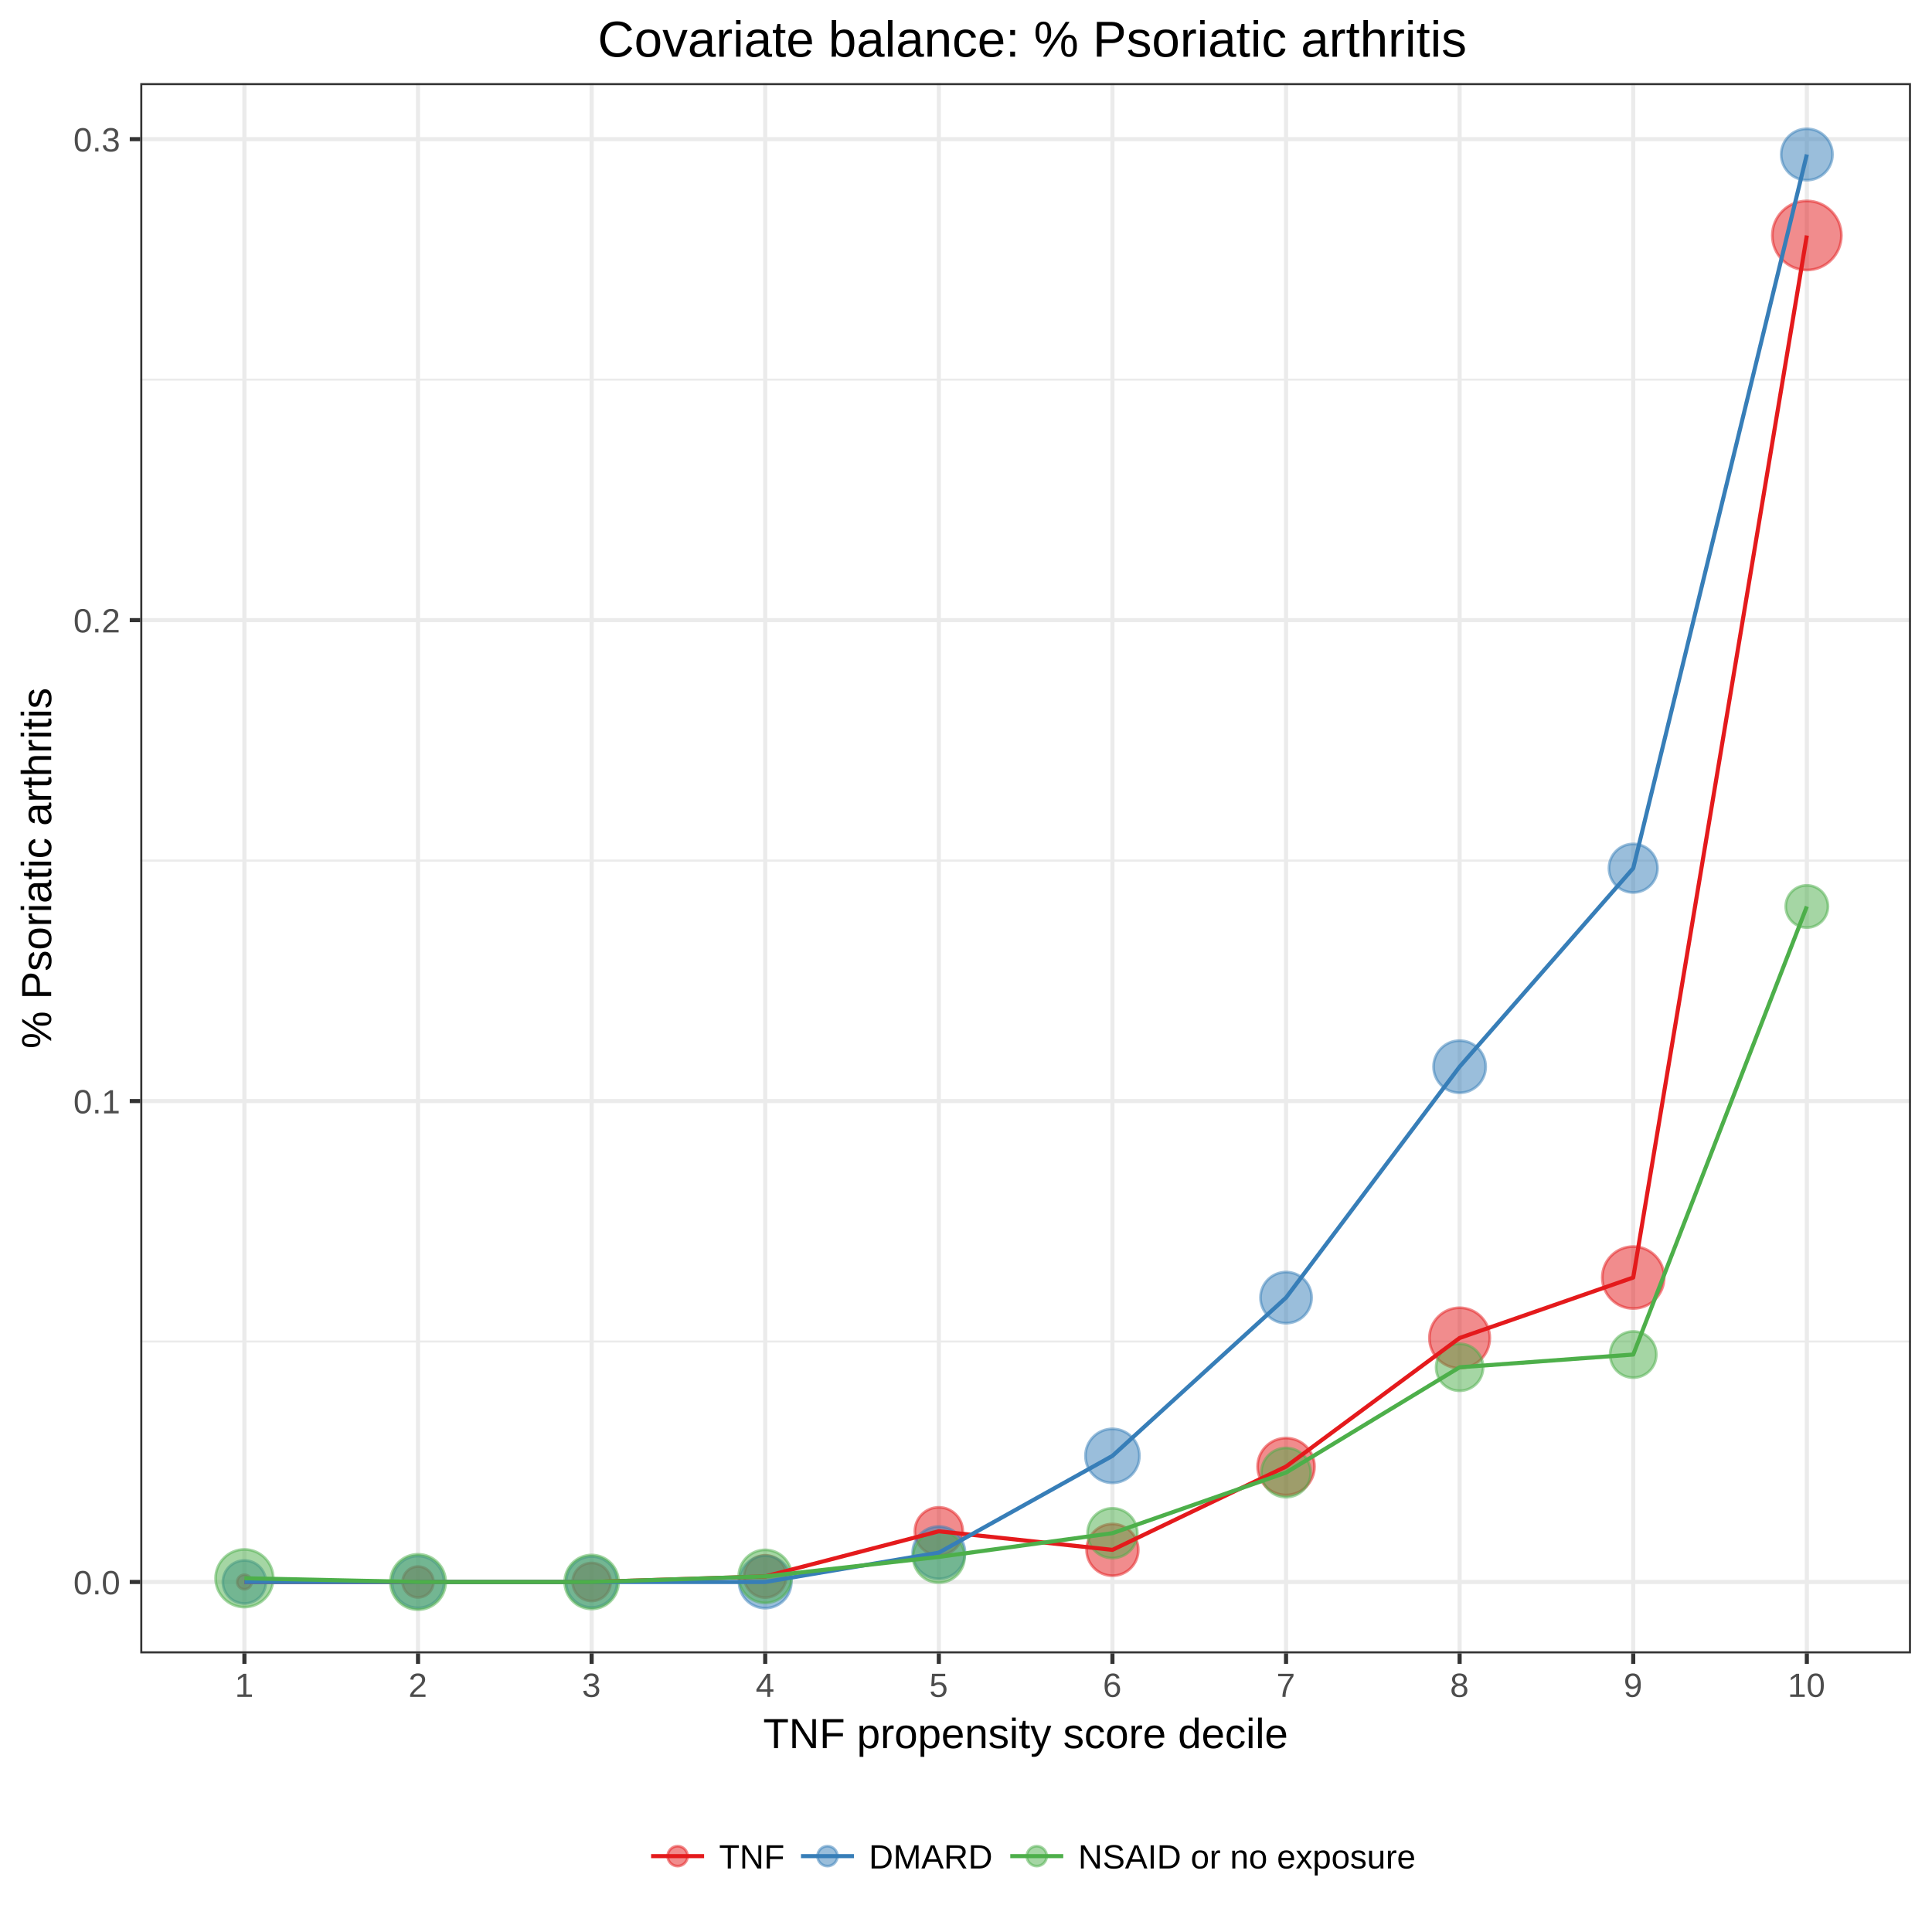
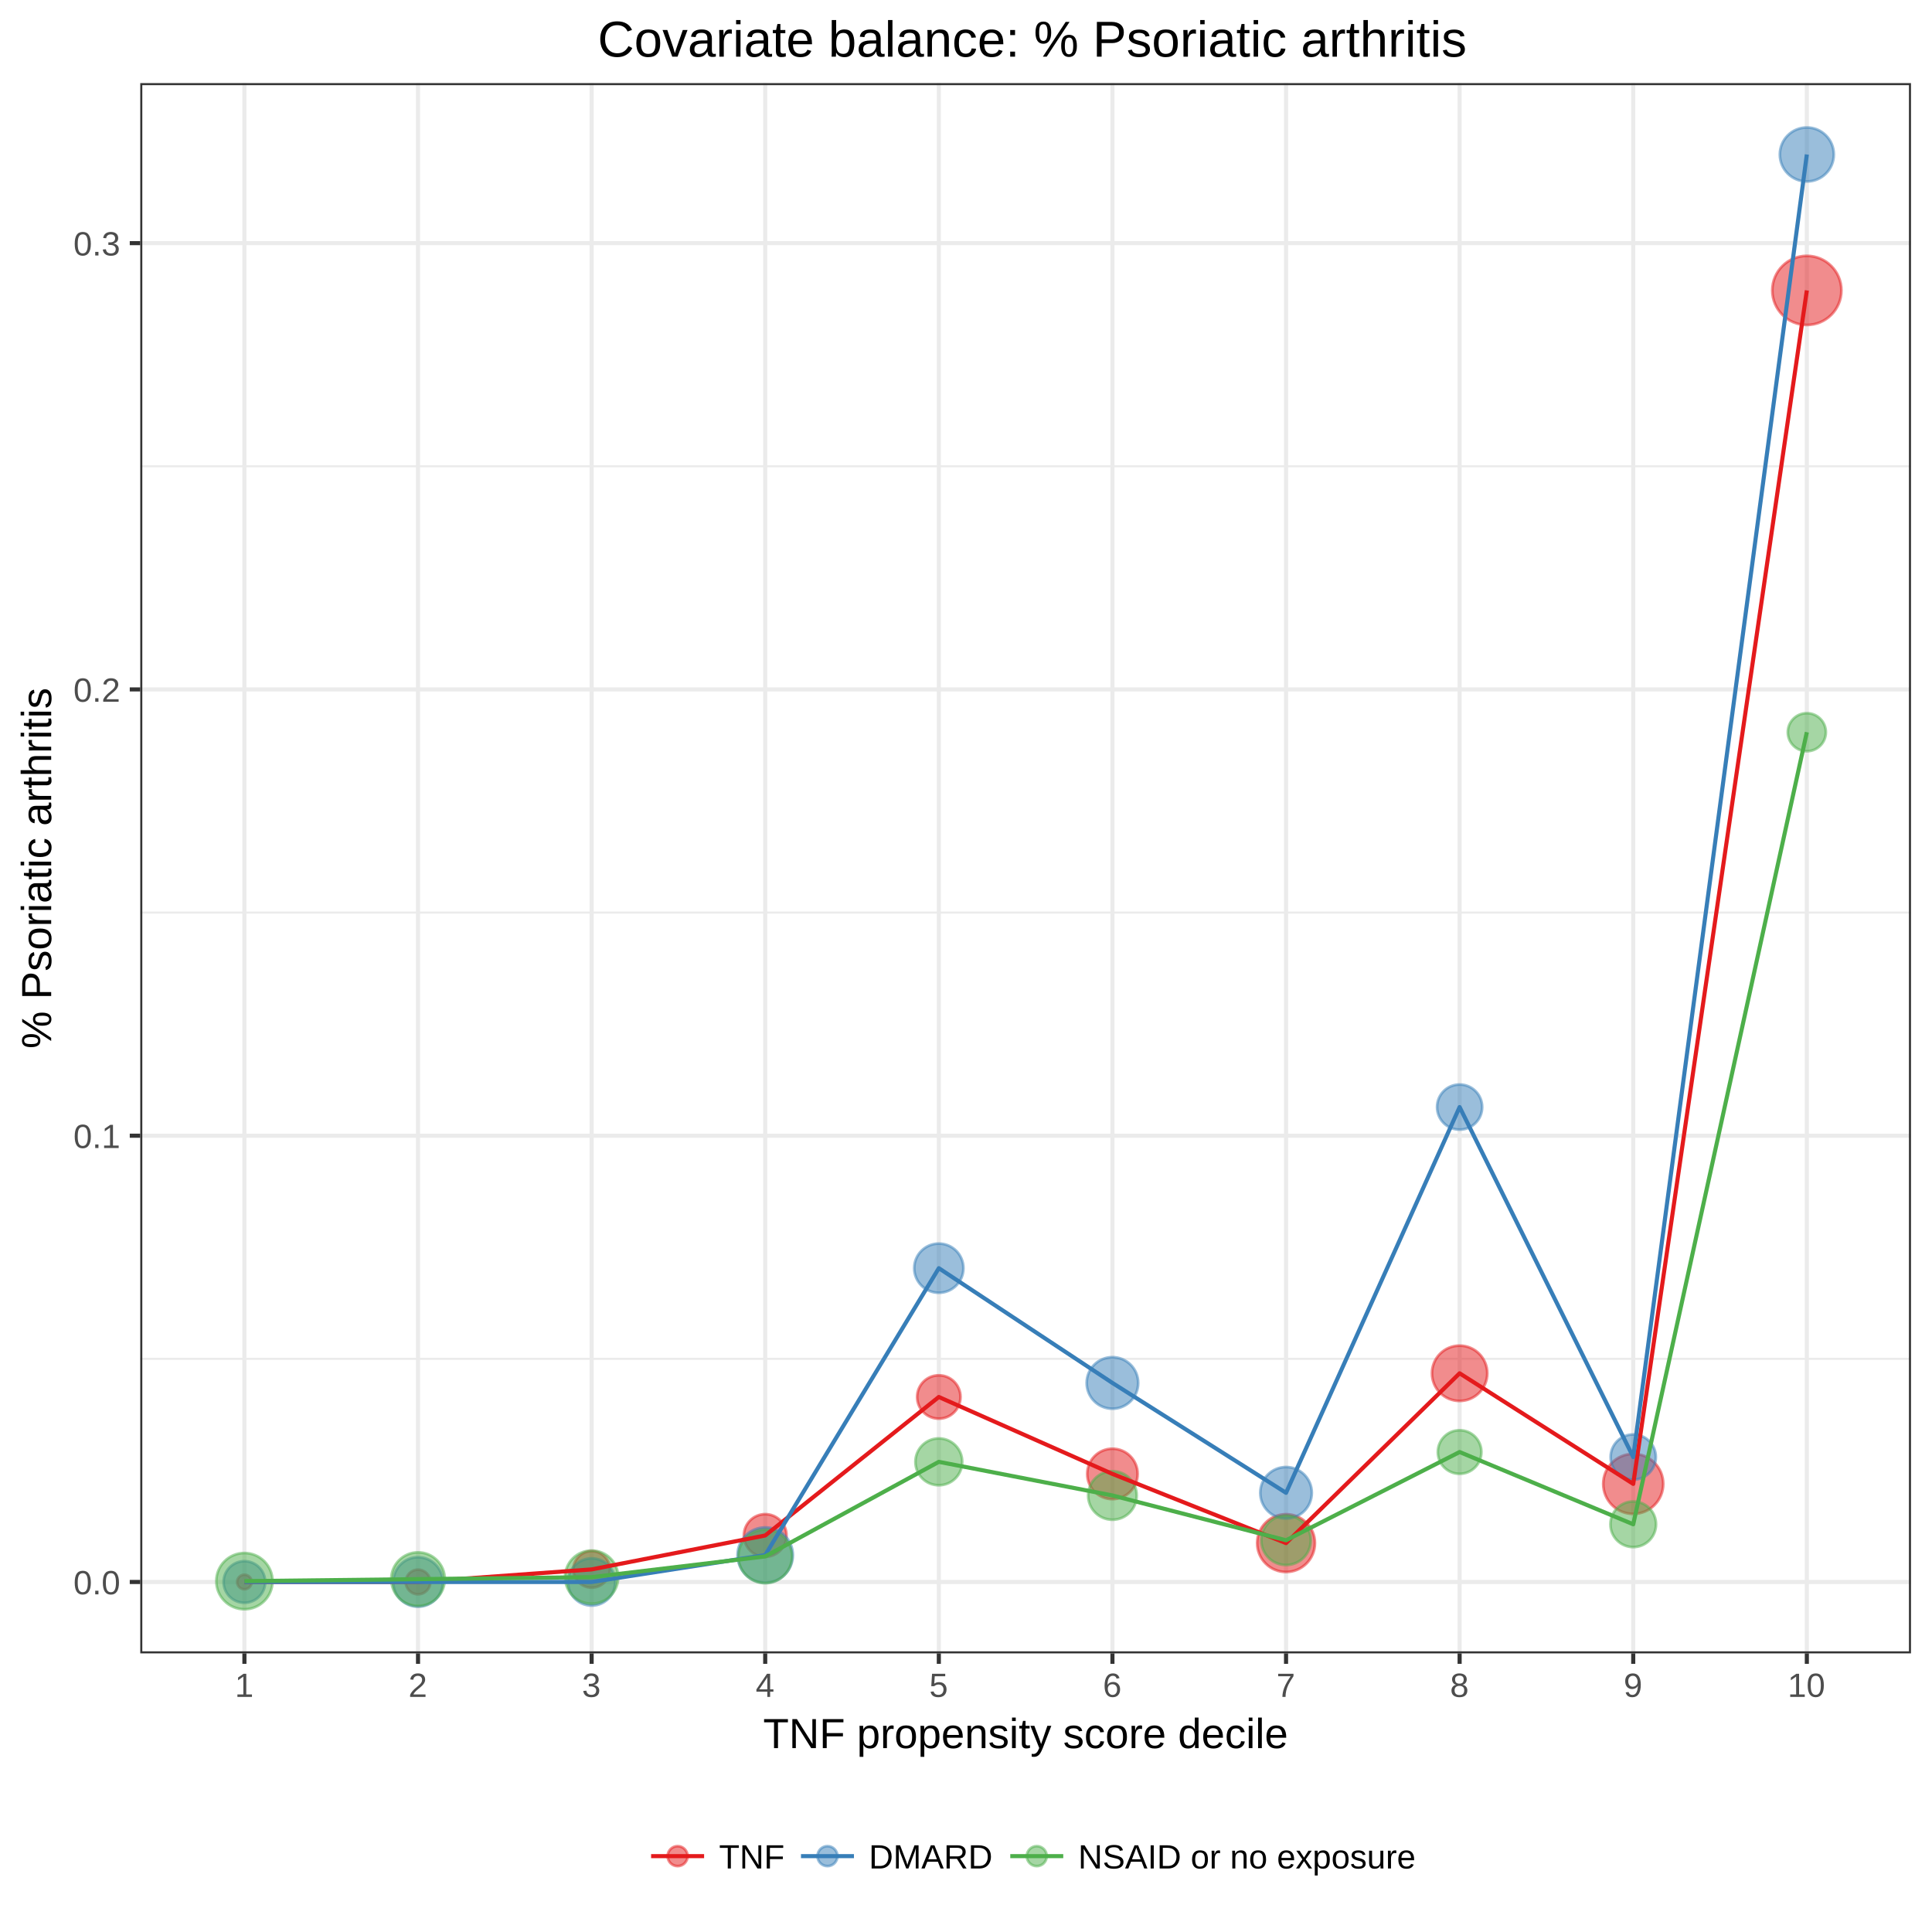
<svg xmlns="http://www.w3.org/2000/svg" viewBox="0 0 504.00 504.00">
  <defs>
    <style type="text/css">
    line, polyline, path, rect, circle {
      fill: none;
      stroke: #000000;
      stroke-linecap: round;
      stroke-linejoin: round;
      stroke-miterlimit: 10.00;
    }
  </style>
  </defs>
  <rect width="100%" height="100%" style="stroke: none; fill: #FFFFFF;" />
  <rect x="0.00" y="-0.00" width="504.00" height="504.00" style="stroke-width: 1.07; stroke: #FFFFFF; fill: #FFFFFF;" />
  <defs>
    <clipPath id="cpMzYuNTg5MXw0OTguNTIxfDQzMS4zMDl8MjEuNjc5OA==">
      <rect x="36.59" y="21.68" width="461.93" height="409.63" />
    </clipPath>
  </defs>
  <rect x="36.59" y="21.68" width="461.93" height="409.63" style="stroke-width: 1.07; stroke: none; fill: #FFFFFF;" clip-path="url(#cpMzYuNTg5MXw0OTguNTIxfDQzMS4zMDl8MjEuNjc5OA==)" />
-   <polyline points="36.59,349.96 498.52,349.96 " style="stroke-width: 0.53; stroke: #EBEBEB; stroke-linecap: butt;" clip-path="url(#cpMzYuNTg5MXw0OTguNTIxfDQzMS4zMDl8MjEuNjc5OA==)" />
-   <polyline points="36.59,224.50 498.52,224.50 " style="stroke-width: 0.53; stroke: #EBEBEB; stroke-linecap: butt;" clip-path="url(#cpMzYuNTg5MXw0OTguNTIxfDQzMS4zMDl8MjEuNjc5OA==)" />
-   <polyline points="36.59,99.03 498.52,99.03 " style="stroke-width: 0.53; stroke: #EBEBEB; stroke-linecap: butt;" clip-path="url(#cpMzYuNTg5MXw0OTguNTIxfDQzMS4zMDl8MjEuNjc5OA==)" />
+   <polyline points="36.59,354.48 498.52,354.48 " style="stroke-width: 0.53; stroke: #EBEBEB; stroke-linecap: butt;" clip-path="url(#cpMzYuNTg5MXw0OTguNTIxfDQzMS4zMDl8MjEuNjc5OA==)" />
+   <polyline points="36.59,238.06 498.52,238.06 " style="stroke-width: 0.53; stroke: #EBEBEB; stroke-linecap: butt;" clip-path="url(#cpMzYuNTg5MXw0OTguNTIxfDQzMS4zMDl8MjEuNjc5OA==)" />
+   <polyline points="36.59,121.64 498.52,121.64 " style="stroke-width: 0.53; stroke: #EBEBEB; stroke-linecap: butt;" clip-path="url(#cpMzYuNTg5MXw0OTguNTIxfDQzMS4zMDl8MjEuNjc5OA==)" />
  <polyline points="36.59,412.69 498.52,412.69 " style="stroke-width: 1.07; stroke: #EBEBEB; stroke-linecap: butt;" clip-path="url(#cpMzYuNTg5MXw0OTguNTIxfDQzMS4zMDl8MjEuNjc5OA==)" />
-   <polyline points="36.59,287.23 498.52,287.23 " style="stroke-width: 1.07; stroke: #EBEBEB; stroke-linecap: butt;" clip-path="url(#cpMzYuNTg5MXw0OTguNTIxfDQzMS4zMDl8MjEuNjc5OA==)" />
-   <polyline points="36.59,161.77 498.52,161.77 " style="stroke-width: 1.07; stroke: #EBEBEB; stroke-linecap: butt;" clip-path="url(#cpMzYuNTg5MXw0OTguNTIxfDQzMS4zMDl8MjEuNjc5OA==)" />
-   <polyline points="36.59,36.30 498.52,36.30 " style="stroke-width: 1.07; stroke: #EBEBEB; stroke-linecap: butt;" clip-path="url(#cpMzYuNTg5MXw0OTguNTIxfDQzMS4zMDl8MjEuNjc5OA==)" />
+   <polyline points="36.59,296.27 498.52,296.27 " style="stroke-width: 1.07; stroke: #EBEBEB; stroke-linecap: butt;" clip-path="url(#cpMzYuNTg5MXw0OTguNTIxfDQzMS4zMDl8MjEuNjc5OA==)" />
+   <polyline points="36.59,179.85 498.52,179.85 " style="stroke-width: 1.07; stroke: #EBEBEB; stroke-linecap: butt;" clip-path="url(#cpMzYuNTg5MXw0OTguNTIxfDQzMS4zMDl8MjEuNjc5OA==)" />
+   <polyline points="36.59,63.43 498.52,63.43 " style="stroke-width: 1.07; stroke: #EBEBEB; stroke-linecap: butt;" clip-path="url(#cpMzYuNTg5MXw0OTguNTIxfDQzMS4zMDl8MjEuNjc5OA==)" />
  <polyline points="63.76,431.31 63.76,21.68 " style="stroke-width: 1.07; stroke: #EBEBEB; stroke-linecap: butt;" clip-path="url(#cpMzYuNTg5MXw0OTguNTIxfDQzMS4zMDl8MjEuNjc5OA==)" />
  <polyline points="109.05,431.31 109.05,21.68 " style="stroke-width: 1.07; stroke: #EBEBEB; stroke-linecap: butt;" clip-path="url(#cpMzYuNTg5MXw0OTguNTIxfDQzMS4zMDl8MjEuNjc5OA==)" />
  <polyline points="154.34,431.31 154.34,21.68 " style="stroke-width: 1.07; stroke: #EBEBEB; stroke-linecap: butt;" clip-path="url(#cpMzYuNTg5MXw0OTguNTIxfDQzMS4zMDl8MjEuNjc5OA==)" />
  <polyline points="199.62,431.31 199.62,21.68 " style="stroke-width: 1.07; stroke: #EBEBEB; stroke-linecap: butt;" clip-path="url(#cpMzYuNTg5MXw0OTguNTIxfDQzMS4zMDl8MjEuNjc5OA==)" />
  <polyline points="244.91,431.31 244.91,21.68 " style="stroke-width: 1.07; stroke: #EBEBEB; stroke-linecap: butt;" clip-path="url(#cpMzYuNTg5MXw0OTguNTIxfDQzMS4zMDl8MjEuNjc5OA==)" />
  <polyline points="290.20,431.31 290.20,21.68 " style="stroke-width: 1.07; stroke: #EBEBEB; stroke-linecap: butt;" clip-path="url(#cpMzYuNTg5MXw0OTguNTIxfDQzMS4zMDl8MjEuNjc5OA==)" />
  <polyline points="335.49,431.31 335.49,21.68 " style="stroke-width: 1.07; stroke: #EBEBEB; stroke-linecap: butt;" clip-path="url(#cpMzYuNTg5MXw0OTguNTIxfDQzMS4zMDl8MjEuNjc5OA==)" />
  <polyline points="380.77,431.31 380.77,21.68 " style="stroke-width: 1.07; stroke: #EBEBEB; stroke-linecap: butt;" clip-path="url(#cpMzYuNTg5MXw0OTguNTIxfDQzMS4zMDl8MjEuNjc5OA==)" />
  <polyline points="426.06,431.31 426.06,21.68 " style="stroke-width: 1.07; stroke: #EBEBEB; stroke-linecap: butt;" clip-path="url(#cpMzYuNTg5MXw0OTguNTIxfDQzMS4zMDl8MjEuNjc5OA==)" />
  <polyline points="471.35,431.31 471.35,21.68 " style="stroke-width: 1.07; stroke: #EBEBEB; stroke-linecap: butt;" clip-path="url(#cpMzYuNTg5MXw0OTguNTIxfDQzMS4zMDl8MjEuNjc5OA==)" />
  <circle cx="63.76" cy="412.69" r="1.42pt" style="stroke-width: 0.71; stroke: #E41A1C; stroke-opacity: 0.50; fill: #E41A1C; fill-opacity: 0.50;" clip-path="url(#cpMzYuNTg5MXw0OTguNTIxfDQzMS4zMDl8MjEuNjc5OA==)" />
-   <circle cx="109.05" cy="412.69" r="3.02pt" style="stroke-width: 0.71; stroke: #E41A1C; stroke-opacity: 0.50; fill: #E41A1C; fill-opacity: 0.50;" clip-path="url(#cpMzYuNTg5MXw0OTguNTIxfDQzMS4zMDl8MjEuNjc5OA==)" />
-   <circle cx="154.34" cy="412.69" r="3.72pt" style="stroke-width: 0.71; stroke: #E41A1C; stroke-opacity: 0.50; fill: #E41A1C; fill-opacity: 0.50;" clip-path="url(#cpMzYuNTg5MXw0OTguNTIxfDQzMS4zMDl8MjEuNjc5OA==)" />
-   <circle cx="199.62" cy="411.24" r="4.13pt" style="stroke-width: 0.71; stroke: #E41A1C; stroke-opacity: 0.50; fill: #E41A1C; fill-opacity: 0.50;" clip-path="url(#cpMzYuNTg5MXw0OTguNTIxfDQzMS4zMDl8MjEuNjc5OA==)" />
-   <circle cx="244.91" cy="399.47" r="4.69pt" style="stroke-width: 0.71; stroke: #E41A1C; stroke-opacity: 0.50; fill: #E41A1C; fill-opacity: 0.50;" clip-path="url(#cpMzYuNTg5MXw0OTguNTIxfDQzMS4zMDl8MjEuNjc5OA==)" />
-   <circle cx="290.20" cy="404.31" r="5.06pt" style="stroke-width: 0.71; stroke: #E41A1C; stroke-opacity: 0.50; fill: #E41A1C; fill-opacity: 0.50;" clip-path="url(#cpMzYuNTg5MXw0OTguNTIxfDQzMS4zMDl8MjEuNjc5OA==)" />
-   <circle cx="335.49" cy="382.58" r="5.57pt" style="stroke-width: 0.71; stroke: #E41A1C; stroke-opacity: 0.50; fill: #E41A1C; fill-opacity: 0.50;" clip-path="url(#cpMzYuNTg5MXw0OTguNTIxfDQzMS4zMDl8MjEuNjc5OA==)" />
-   <circle cx="380.77" cy="349.04" r="5.91pt" style="stroke-width: 0.71; stroke: #E41A1C; stroke-opacity: 0.50; fill: #E41A1C; fill-opacity: 0.50;" clip-path="url(#cpMzYuNTg5MXw0OTguNTIxfDQzMS4zMDl8MjEuNjc5OA==)" />
-   <circle cx="426.06" cy="333.27" r="6.06pt" style="stroke-width: 0.71; stroke: #E41A1C; stroke-opacity: 0.50; fill: #E41A1C; fill-opacity: 0.50;" clip-path="url(#cpMzYuNTg5MXw0OTguNTIxfDQzMS4zMDl8MjEuNjc5OA==)" />
-   <circle cx="471.35" cy="61.43" r="6.76pt" style="stroke-width: 0.71; stroke: #E41A1C; stroke-opacity: 0.50; fill: #E41A1C; fill-opacity: 0.50;" clip-path="url(#cpMzYuNTg5MXw0OTguNTIxfDQzMS4zMDl8MjEuNjc5OA==)" />
-   <circle cx="63.76" cy="412.69" r="4.21pt" style="stroke-width: 0.71; stroke: #377EB8; stroke-opacity: 0.50; fill: #377EB8; fill-opacity: 0.50;" clip-path="url(#cpMzYuNTg5MXw0OTguNTIxfDQzMS4zMDl8MjEuNjc5OA==)" />
-   <circle cx="109.05" cy="412.69" r="5.08pt" style="stroke-width: 0.71; stroke: #377EB8; stroke-opacity: 0.50; fill: #377EB8; fill-opacity: 0.50;" clip-path="url(#cpMzYuNTg5MXw0OTguNTIxfDQzMS4zMDl8MjEuNjc5OA==)" />
-   <circle cx="154.34" cy="412.69" r="4.99pt" style="stroke-width: 0.71; stroke: #377EB8; stroke-opacity: 0.50; fill: #377EB8; fill-opacity: 0.50;" clip-path="url(#cpMzYuNTg5MXw0OTguNTIxfDQzMS4zMDl8MjEuNjc5OA==)" />
-   <circle cx="199.62" cy="412.69" r="5.12pt" style="stroke-width: 0.71; stroke: #377EB8; stroke-opacity: 0.50; fill: #377EB8; fill-opacity: 0.50;" clip-path="url(#cpMzYuNTg5MXw0OTguNTIxfDQzMS4zMDl8MjEuNjc5OA==)" />
-   <circle cx="244.91" cy="405.04" r="5.12pt" style="stroke-width: 0.71; stroke: #377EB8; stroke-opacity: 0.50; fill: #377EB8; fill-opacity: 0.50;" clip-path="url(#cpMzYuNTg5MXw0OTguNTIxfDQzMS4zMDl8MjEuNjc5OA==)" />
-   <circle cx="290.20" cy="379.79" r="5.28pt" style="stroke-width: 0.71; stroke: #377EB8; stroke-opacity: 0.50; fill: #377EB8; fill-opacity: 0.50;" clip-path="url(#cpMzYuNTg5MXw0OTguNTIxfDQzMS4zMDl8MjEuNjc5OA==)" />
-   <circle cx="335.49" cy="338.51" r="5.00pt" style="stroke-width: 0.71; stroke: #377EB8; stroke-opacity: 0.50; fill: #377EB8; fill-opacity: 0.50;" clip-path="url(#cpMzYuNTg5MXw0OTguNTIxfDQzMS4zMDl8MjEuNjc5OA==)" />
-   <circle cx="380.77" cy="278.27" r="5.10pt" style="stroke-width: 0.71; stroke: #377EB8; stroke-opacity: 0.50; fill: #377EB8; fill-opacity: 0.50;" clip-path="url(#cpMzYuNTg5MXw0OTguNTIxfDQzMS4zMDl8MjEuNjc5OA==)" />
-   <circle cx="426.06" cy="226.49" r="4.75pt" style="stroke-width: 0.71; stroke: #377EB8; stroke-opacity: 0.50; fill: #377EB8; fill-opacity: 0.50;" clip-path="url(#cpMzYuNTg5MXw0OTguNTIxfDQzMS4zMDl8MjEuNjc5OA==)" />
-   <circle cx="471.35" cy="40.30" r="5.02pt" style="stroke-width: 0.71; stroke: #377EB8; stroke-opacity: 0.50; fill: #377EB8; fill-opacity: 0.50;" clip-path="url(#cpMzYuNTg5MXw0OTguNTIxfDQzMS4zMDl8MjEuNjc5OA==)" />
-   <circle cx="63.76" cy="411.72" r="5.64pt" style="stroke-width: 0.71; stroke: #4DAF4A; stroke-opacity: 0.50; fill: #4DAF4A; fill-opacity: 0.50;" clip-path="url(#cpMzYuNTg5MXw0OTguNTIxfDQzMS4zMDl8MjEuNjc5OA==)" />
-   <circle cx="109.05" cy="412.69" r="5.42pt" style="stroke-width: 0.71; stroke: #4DAF4A; stroke-opacity: 0.50; fill: #4DAF4A; fill-opacity: 0.50;" clip-path="url(#cpMzYuNTg5MXw0OTguNTIxfDQzMS4zMDl8MjEuNjc5OA==)" />
-   <circle cx="154.34" cy="412.69" r="5.28pt" style="stroke-width: 0.71; stroke: #4DAF4A; stroke-opacity: 0.50; fill: #4DAF4A; fill-opacity: 0.50;" clip-path="url(#cpMzYuNTg5MXw0OTguNTIxfDQzMS4zMDl8MjEuNjc5OA==)" />
-   <circle cx="199.62" cy="411.23" r="5.19pt" style="stroke-width: 0.71; stroke: #4DAF4A; stroke-opacity: 0.50; fill: #4DAF4A; fill-opacity: 0.50;" clip-path="url(#cpMzYuNTg5MXw0OTguNTIxfDQzMS4zMDl8MjEuNjc5OA==)" />
-   <circle cx="244.91" cy="406.15" r="5.04pt" style="stroke-width: 0.71; stroke: #4DAF4A; stroke-opacity: 0.50; fill: #4DAF4A; fill-opacity: 0.50;" clip-path="url(#cpMzYuNTg5MXw0OTguNTIxfDQzMS4zMDl8MjEuNjc5OA==)" />
-   <circle cx="290.20" cy="399.96" r="4.87pt" style="stroke-width: 0.71; stroke: #4DAF4A; stroke-opacity: 0.50; fill: #4DAF4A; fill-opacity: 0.50;" clip-path="url(#cpMzYuNTg5MXw0OTguNTIxfDQzMS4zMDl8MjEuNjc5OA==)" />
-   <circle cx="335.49" cy="384.15" r="4.82pt" style="stroke-width: 0.71; stroke: #4DAF4A; stroke-opacity: 0.50; fill: #4DAF4A; fill-opacity: 0.50;" clip-path="url(#cpMzYuNTg5MXw0OTguNTIxfDQzMS4zMDl8MjEuNjc5OA==)" />
-   <circle cx="380.77" cy="356.68" r="4.60pt" style="stroke-width: 0.71; stroke: #4DAF4A; stroke-opacity: 0.50; fill: #4DAF4A; fill-opacity: 0.50;" clip-path="url(#cpMzYuNTg5MXw0OTguNTIxfDQzMS4zMDl8MjEuNjc5OA==)" />
-   <circle cx="426.06" cy="353.36" r="4.52pt" style="stroke-width: 0.71; stroke: #4DAF4A; stroke-opacity: 0.50; fill: #4DAF4A; fill-opacity: 0.50;" clip-path="url(#cpMzYuNTg5MXw0OTguNTIxfDQzMS4zMDl8MjEuNjc5OA==)" />
-   <circle cx="471.35" cy="236.47" r="4.13pt" style="stroke-width: 0.71; stroke: #4DAF4A; stroke-opacity: 0.50; fill: #4DAF4A; fill-opacity: 0.50;" clip-path="url(#cpMzYuNTg5MXw0OTguNTIxfDQzMS4zMDl8MjEuNjc5OA==)" />
-   <polyline points="63.76,412.69 109.05,412.69 154.34,412.69 199.62,411.24 244.91,399.47 290.20,404.31 335.49,382.58 380.77,349.04 426.06,333.27 471.35,61.43 " style="stroke-width: 1.07; stroke: #E41A1C; stroke-linecap: butt;" clip-path="url(#cpMzYuNTg5MXw0OTguNTIxfDQzMS4zMDl8MjEuNjc5OA==)" />
-   <polyline points="63.76,412.69 109.05,412.69 154.34,412.69 199.62,412.69 244.91,405.04 290.20,379.79 335.49,338.51 380.77,278.27 426.06,226.49 471.35,40.30 " style="stroke-width: 1.07; stroke: #377EB8; stroke-linecap: butt;" clip-path="url(#cpMzYuNTg5MXw0OTguNTIxfDQzMS4zMDl8MjEuNjc5OA==)" />
-   <polyline points="63.76,411.72 109.05,412.69 154.34,412.69 199.62,411.23 244.91,406.15 290.20,399.96 335.49,384.15 380.77,356.68 426.06,353.36 471.35,236.47 " style="stroke-width: 1.07; stroke: #4DAF4A; stroke-linecap: butt;" clip-path="url(#cpMzYuNTg5MXw0OTguNTIxfDQzMS4zMDl8MjEuNjc5OA==)" />
+   <circle cx="109.05" cy="412.69" r="2.41pt" style="stroke-width: 0.71; stroke: #E41A1C; stroke-opacity: 0.50; fill: #E41A1C; fill-opacity: 0.50;" clip-path="url(#cpMzYuNTg5MXw0OTguNTIxfDQzMS4zMDl8MjEuNjc5OA==)" />
+   <circle cx="154.34" cy="409.41" r="3.57pt" style="stroke-width: 0.71; stroke: #E41A1C; stroke-opacity: 0.50; fill: #E41A1C; fill-opacity: 0.50;" clip-path="url(#cpMzYuNTg5MXw0OTguNTIxfDQzMS4zMDl8MjEuNjc5OA==)" />
+   <circle cx="199.62" cy="400.56" r="4.17pt" style="stroke-width: 0.71; stroke: #E41A1C; stroke-opacity: 0.50; fill: #E41A1C; fill-opacity: 0.50;" clip-path="url(#cpMzYuNTg5MXw0OTguNTIxfDQzMS4zMDl8MjEuNjc5OA==)" />
+   <circle cx="244.91" cy="364.43" r="4.24pt" style="stroke-width: 0.71; stroke: #E41A1C; stroke-opacity: 0.50; fill: #E41A1C; fill-opacity: 0.50;" clip-path="url(#cpMzYuNTg5MXw0OTguNTIxfDQzMS4zMDl8MjEuNjc5OA==)" />
+   <circle cx="290.20" cy="384.50" r="4.93pt" style="stroke-width: 0.71; stroke: #E41A1C; stroke-opacity: 0.50; fill: #E41A1C; fill-opacity: 0.50;" clip-path="url(#cpMzYuNTg5MXw0OTguNTIxfDQzMS4zMDl8MjEuNjc5OA==)" />
+   <circle cx="335.49" cy="402.55" r="5.65pt" style="stroke-width: 0.71; stroke: #E41A1C; stroke-opacity: 0.50; fill: #E41A1C; fill-opacity: 0.50;" clip-path="url(#cpMzYuNTg5MXw0OTguNTIxfDQzMS4zMDl8MjEuNjc5OA==)" />
+   <circle cx="380.77" cy="358.25" r="5.41pt" style="stroke-width: 0.71; stroke: #E41A1C; stroke-opacity: 0.50; fill: #E41A1C; fill-opacity: 0.50;" clip-path="url(#cpMzYuNTg5MXw0OTguNTIxfDQzMS4zMDl8MjEuNjc5OA==)" />
+   <circle cx="426.06" cy="387.10" r="5.87pt" style="stroke-width: 0.71; stroke: #E41A1C; stroke-opacity: 0.50; fill: #E41A1C; fill-opacity: 0.50;" clip-path="url(#cpMzYuNTg5MXw0OTguNTIxfDQzMS4zMDl8MjEuNjc5OA==)" />
+   <circle cx="471.35" cy="75.76" r="6.76pt" style="stroke-width: 0.71; stroke: #E41A1C; stroke-opacity: 0.50; fill: #E41A1C; fill-opacity: 0.50;" clip-path="url(#cpMzYuNTg5MXw0OTguNTIxfDQzMS4zMDl8MjEuNjc5OA==)" />
+   <circle cx="63.76" cy="412.69" r="4.07pt" style="stroke-width: 0.71; stroke: #377EB8; stroke-opacity: 0.50; fill: #377EB8; fill-opacity: 0.50;" clip-path="url(#cpMzYuNTg5MXw0OTguNTIxfDQzMS4zMDl8MjEuNjc5OA==)" />
+   <circle cx="109.05" cy="412.69" r="4.84pt" style="stroke-width: 0.71; stroke: #377EB8; stroke-opacity: 0.50; fill: #377EB8; fill-opacity: 0.50;" clip-path="url(#cpMzYuNTg5MXw0OTguNTIxfDQzMS4zMDl8MjEuNjc5OA==)" />
+   <circle cx="154.34" cy="412.69" r="4.62pt" style="stroke-width: 0.71; stroke: #377EB8; stroke-opacity: 0.50; fill: #377EB8; fill-opacity: 0.50;" clip-path="url(#cpMzYuNTg5MXw0OTguNTIxfDQzMS4zMDl8MjEuNjc5OA==)" />
+   <circle cx="199.62" cy="405.67" r="5.41pt" style="stroke-width: 0.71; stroke: #377EB8; stroke-opacity: 0.50; fill: #377EB8; fill-opacity: 0.50;" clip-path="url(#cpMzYuNTg5MXw0OTguNTIxfDQzMS4zMDl8MjEuNjc5OA==)" />
+   <circle cx="244.91" cy="330.83" r="4.81pt" style="stroke-width: 0.71; stroke: #377EB8; stroke-opacity: 0.50; fill: #377EB8; fill-opacity: 0.50;" clip-path="url(#cpMzYuNTg5MXw0OTguNTIxfDQzMS4zMDl8MjEuNjc5OA==)" />
+   <circle cx="290.20" cy="360.77" r="5.04pt" style="stroke-width: 0.71; stroke: #377EB8; stroke-opacity: 0.50; fill: #377EB8; fill-opacity: 0.50;" clip-path="url(#cpMzYuNTg5MXw0OTguNTIxfDQzMS4zMDl8MjEuNjc5OA==)" />
+   <circle cx="335.49" cy="389.43" r="5.04pt" style="stroke-width: 0.71; stroke: #377EB8; stroke-opacity: 0.50; fill: #377EB8; fill-opacity: 0.50;" clip-path="url(#cpMzYuNTg5MXw0OTguNTIxfDQzMS4zMDl8MjEuNjc5OA==)" />
+   <circle cx="380.77" cy="288.80" r="4.41pt" style="stroke-width: 0.71; stroke: #377EB8; stroke-opacity: 0.50; fill: #377EB8; fill-opacity: 0.50;" clip-path="url(#cpMzYuNTg5MXw0OTguNTIxfDQzMS4zMDl8MjEuNjc5OA==)" />
+   <circle cx="426.06" cy="380.10" r="4.42pt" style="stroke-width: 0.71; stroke: #377EB8; stroke-opacity: 0.50; fill: #377EB8; fill-opacity: 0.50;" clip-path="url(#cpMzYuNTg5MXw0OTguNTIxfDQzMS4zMDl8MjEuNjc5OA==)" />
+   <circle cx="471.35" cy="40.30" r="5.28pt" style="stroke-width: 0.71; stroke: #377EB8; stroke-opacity: 0.50; fill: #377EB8; fill-opacity: 0.50;" clip-path="url(#cpMzYuNTg5MXw0OTguNTIxfDQzMS4zMDl8MjEuNjc5OA==)" />
+   <circle cx="63.76" cy="412.47" r="5.50pt" style="stroke-width: 0.71; stroke: #4DAF4A; stroke-opacity: 0.50; fill: #4DAF4A; fill-opacity: 0.50;" clip-path="url(#cpMzYuNTg5MXw0OTguNTIxfDQzMS4zMDl8MjEuNjc5OA==)" />
+   <circle cx="109.05" cy="411.95" r="5.24pt" style="stroke-width: 0.71; stroke: #4DAF4A; stroke-opacity: 0.50; fill: #4DAF4A; fill-opacity: 0.50;" clip-path="url(#cpMzYuNTg5MXw0OTguNTIxfDQzMS4zMDl8MjEuNjc5OA==)" />
+   <circle cx="154.34" cy="411.43" r="5.20pt" style="stroke-width: 0.71; stroke: #4DAF4A; stroke-opacity: 0.50; fill: #4DAF4A; fill-opacity: 0.50;" clip-path="url(#cpMzYuNTg5MXw0OTguNTIxfDQzMS4zMDl8MjEuNjc5OA==)" />
+   <circle cx="199.62" cy="406.02" r="5.24pt" style="stroke-width: 0.71; stroke: #4DAF4A; stroke-opacity: 0.50; fill: #4DAF4A; fill-opacity: 0.50;" clip-path="url(#cpMzYuNTg5MXw0OTguNTIxfDQzMS4zMDl8MjEuNjc5OA==)" />
+   <circle cx="244.91" cy="381.35" r="4.58pt" style="stroke-width: 0.71; stroke: #4DAF4A; stroke-opacity: 0.50; fill: #4DAF4A; fill-opacity: 0.50;" clip-path="url(#cpMzYuNTg5MXw0OTguNTIxfDQzMS4zMDl8MjEuNjc5OA==)" />
+   <circle cx="290.20" cy="390.12" r="4.75pt" style="stroke-width: 0.71; stroke: #4DAF4A; stroke-opacity: 0.50; fill: #4DAF4A; fill-opacity: 0.50;" clip-path="url(#cpMzYuNTg5MXw0OTguNTIxfDQzMS4zMDl8MjEuNjc5OA==)" />
+   <circle cx="335.49" cy="401.81" r="4.84pt" style="stroke-width: 0.71; stroke: #4DAF4A; stroke-opacity: 0.50; fill: #4DAF4A; fill-opacity: 0.50;" clip-path="url(#cpMzYuNTg5MXw0OTguNTIxfDQzMS4zMDl8MjEuNjc5OA==)" />
+   <circle cx="380.77" cy="378.79" r="4.26pt" style="stroke-width: 0.71; stroke: #4DAF4A; stroke-opacity: 0.50; fill: #4DAF4A; fill-opacity: 0.50;" clip-path="url(#cpMzYuNTg5MXw0OTguNTIxfDQzMS4zMDl8MjEuNjc5OA==)" />
+   <circle cx="426.06" cy="397.64" r="4.46pt" style="stroke-width: 0.71; stroke: #4DAF4A; stroke-opacity: 0.50; fill: #4DAF4A; fill-opacity: 0.50;" clip-path="url(#cpMzYuNTg5MXw0OTguNTIxfDQzMS4zMDl8MjEuNjc5OA==)" />
+   <circle cx="471.35" cy="191.01" r="3.72pt" style="stroke-width: 0.71; stroke: #4DAF4A; stroke-opacity: 0.50; fill: #4DAF4A; fill-opacity: 0.50;" clip-path="url(#cpMzYuNTg5MXw0OTguNTIxfDQzMS4zMDl8MjEuNjc5OA==)" />
+   <polyline points="63.76,412.69 109.05,412.69 154.34,409.41 199.62,400.56 244.91,364.43 290.20,384.50 335.49,402.55 380.77,358.25 426.06,387.10 471.35,75.76 " style="stroke-width: 1.07; stroke: #E41A1C; stroke-linecap: butt;" clip-path="url(#cpMzYuNTg5MXw0OTguNTIxfDQzMS4zMDl8MjEuNjc5OA==)" />
+   <polyline points="63.76,412.69 109.05,412.69 154.34,412.69 199.62,405.67 244.91,330.83 290.20,360.77 335.49,389.43 380.77,288.80 426.06,380.10 471.35,40.30 " style="stroke-width: 1.07; stroke: #377EB8; stroke-linecap: butt;" clip-path="url(#cpMzYuNTg5MXw0OTguNTIxfDQzMS4zMDl8MjEuNjc5OA==)" />
+   <polyline points="63.76,412.47 109.05,411.95 154.34,411.43 199.62,406.02 244.91,381.35 290.20,390.12 335.49,401.81 380.77,378.79 426.06,397.64 471.35,191.01 " style="stroke-width: 1.07; stroke: #4DAF4A; stroke-linecap: butt;" clip-path="url(#cpMzYuNTg5MXw0OTguNTIxfDQzMS4zMDl8MjEuNjc5OA==)" />
  <rect x="36.59" y="21.68" width="461.93" height="409.63" style="stroke-width: 1.07; stroke: #333333;" clip-path="url(#cpMzYuNTg5MXw0OTguNTIxfDQzMS4zMDl8MjEuNjc5OA==)" />
  <defs>
    <clipPath id="cpMHw1MDR8NTA0fDA=">
      <rect x="0.00" y="0.00" width="504.00" height="504.00" />
    </clipPath>
  </defs>
  <g clip-path="url(#cpMHw1MDR8NTA0fDA=)">
    <text x="19.15" y="415.91" style="font-size: 8.80px; fill: #4D4D4D; font-family: Arial;" textLength="12.51px" lengthAdjust="spacingAndGlyphs">0.0</text>
  </g>
  <g clip-path="url(#cpMHw1MDR8NTA0fDA=)">
-     <text x="19.15" y="290.45" style="font-size: 8.80px; fill: #4D4D4D; font-family: Arial;" textLength="12.51px" lengthAdjust="spacingAndGlyphs">0.1</text>
+     <text x="19.15" y="299.49" style="font-size: 8.80px; fill: #4D4D4D; font-family: Arial;" textLength="12.51px" lengthAdjust="spacingAndGlyphs">0.1</text>
  </g>
  <g clip-path="url(#cpMHw1MDR8NTA0fDA=)">
-     <text x="19.15" y="164.98" style="font-size: 8.80px; fill: #4D4D4D; font-family: Arial;" textLength="12.51px" lengthAdjust="spacingAndGlyphs">0.2</text>
+     <text x="19.15" y="183.07" style="font-size: 8.80px; fill: #4D4D4D; font-family: Arial;" textLength="12.51px" lengthAdjust="spacingAndGlyphs">0.2</text>
  </g>
  <g clip-path="url(#cpMHw1MDR8NTA0fDA=)">
-     <text x="19.15" y="39.52" style="font-size: 8.80px; fill: #4D4D4D; font-family: Arial;" textLength="12.51px" lengthAdjust="spacingAndGlyphs">0.3</text>
+     <text x="19.15" y="66.65" style="font-size: 8.80px; fill: #4D4D4D; font-family: Arial;" textLength="12.51px" lengthAdjust="spacingAndGlyphs">0.3</text>
  </g>
  <polyline points="33.85,412.69 36.59,412.69 " style="stroke-width: 1.07; stroke: #333333; stroke-linecap: butt;" clip-path="url(#cpMHw1MDR8NTA0fDA=)" />
-   <polyline points="33.85,287.23 36.59,287.23 " style="stroke-width: 1.07; stroke: #333333; stroke-linecap: butt;" clip-path="url(#cpMHw1MDR8NTA0fDA=)" />
-   <polyline points="33.85,161.77 36.59,161.77 " style="stroke-width: 1.07; stroke: #333333; stroke-linecap: butt;" clip-path="url(#cpMHw1MDR8NTA0fDA=)" />
-   <polyline points="33.85,36.30 36.59,36.30 " style="stroke-width: 1.07; stroke: #333333; stroke-linecap: butt;" clip-path="url(#cpMHw1MDR8NTA0fDA=)" />
+   <polyline points="33.85,296.27 36.59,296.27 " style="stroke-width: 1.07; stroke: #333333; stroke-linecap: butt;" clip-path="url(#cpMHw1MDR8NTA0fDA=)" />
+   <polyline points="33.85,179.85 36.59,179.85 " style="stroke-width: 1.07; stroke: #333333; stroke-linecap: butt;" clip-path="url(#cpMHw1MDR8NTA0fDA=)" />
+   <polyline points="33.85,63.43 36.59,63.43 " style="stroke-width: 1.07; stroke: #333333; stroke-linecap: butt;" clip-path="url(#cpMHw1MDR8NTA0fDA=)" />
  <polyline points="63.76,434.05 63.76,431.31 " style="stroke-width: 1.07; stroke: #333333; stroke-linecap: butt;" clip-path="url(#cpMHw1MDR8NTA0fDA=)" />
  <polyline points="109.05,434.05 109.05,431.31 " style="stroke-width: 1.07; stroke: #333333; stroke-linecap: butt;" clip-path="url(#cpMHw1MDR8NTA0fDA=)" />
  <polyline points="154.34,434.05 154.34,431.31 " style="stroke-width: 1.07; stroke: #333333; stroke-linecap: butt;" clip-path="url(#cpMHw1MDR8NTA0fDA=)" />
  <polyline points="199.62,434.05 199.62,431.31 " style="stroke-width: 1.07; stroke: #333333; stroke-linecap: butt;" clip-path="url(#cpMHw1MDR8NTA0fDA=)" />
  <polyline points="244.91,434.05 244.91,431.31 " style="stroke-width: 1.07; stroke: #333333; stroke-linecap: butt;" clip-path="url(#cpMHw1MDR8NTA0fDA=)" />
  <polyline points="290.20,434.05 290.20,431.31 " style="stroke-width: 1.07; stroke: #333333; stroke-linecap: butt;" clip-path="url(#cpMHw1MDR8NTA0fDA=)" />
  <polyline points="335.49,434.05 335.49,431.31 " style="stroke-width: 1.07; stroke: #333333; stroke-linecap: butt;" clip-path="url(#cpMHw1MDR8NTA0fDA=)" />
  <polyline points="380.77,434.05 380.77,431.31 " style="stroke-width: 1.07; stroke: #333333; stroke-linecap: butt;" clip-path="url(#cpMHw1MDR8NTA0fDA=)" />
  <polyline points="426.06,434.05 426.06,431.31 " style="stroke-width: 1.07; stroke: #333333; stroke-linecap: butt;" clip-path="url(#cpMHw1MDR8NTA0fDA=)" />
  <polyline points="471.35,434.05 471.35,431.31 " style="stroke-width: 1.07; stroke: #333333; stroke-linecap: butt;" clip-path="url(#cpMHw1MDR8NTA0fDA=)" />
  <g clip-path="url(#cpMHw1MDR8NTA0fDA=)">
    <text x="61.26" y="442.68" style="font-size: 8.80px; fill: #4D4D4D; font-family: Arial;" textLength="5.01px" lengthAdjust="spacingAndGlyphs">1</text>
  </g>
  <g clip-path="url(#cpMHw1MDR8NTA0fDA=)">
    <text x="106.55" y="442.68" style="font-size: 8.80px; fill: #4D4D4D; font-family: Arial;" textLength="5.01px" lengthAdjust="spacingAndGlyphs">2</text>
  </g>
  <g clip-path="url(#cpMHw1MDR8NTA0fDA=)">
    <text x="151.83" y="442.68" style="font-size: 8.80px; fill: #4D4D4D; font-family: Arial;" textLength="5.01px" lengthAdjust="spacingAndGlyphs">3</text>
  </g>
  <g clip-path="url(#cpMHw1MDR8NTA0fDA=)">
    <text x="197.12" y="442.68" style="font-size: 8.80px; fill: #4D4D4D; font-family: Arial;" textLength="5.01px" lengthAdjust="spacingAndGlyphs">4</text>
  </g>
  <g clip-path="url(#cpMHw1MDR8NTA0fDA=)">
    <text x="242.41" y="442.68" style="font-size: 8.80px; fill: #4D4D4D; font-family: Arial;" textLength="5.01px" lengthAdjust="spacingAndGlyphs">5</text>
  </g>
  <g clip-path="url(#cpMHw1MDR8NTA0fDA=)">
    <text x="287.70" y="442.68" style="font-size: 8.80px; fill: #4D4D4D; font-family: Arial;" textLength="5.01px" lengthAdjust="spacingAndGlyphs">6</text>
  </g>
  <g clip-path="url(#cpMHw1MDR8NTA0fDA=)">
    <text x="332.98" y="442.68" style="font-size: 8.80px; fill: #4D4D4D; font-family: Arial;" textLength="5.01px" lengthAdjust="spacingAndGlyphs">7</text>
  </g>
  <g clip-path="url(#cpMHw1MDR8NTA0fDA=)">
    <text x="378.27" y="442.68" style="font-size: 8.80px; fill: #4D4D4D; font-family: Arial;" textLength="5.01px" lengthAdjust="spacingAndGlyphs">8</text>
  </g>
  <g clip-path="url(#cpMHw1MDR8NTA0fDA=)">
    <text x="423.56" y="442.68" style="font-size: 8.80px; fill: #4D4D4D; font-family: Arial;" textLength="5.01px" lengthAdjust="spacingAndGlyphs">9</text>
  </g>
  <g clip-path="url(#cpMHw1MDR8NTA0fDA=)">
    <text x="466.34" y="442.68" style="font-size: 8.80px; fill: #4D4D4D; font-family: Arial;" textLength="10.01px" lengthAdjust="spacingAndGlyphs">10</text>
  </g>
  <g clip-path="url(#cpMHw1MDR8NTA0fDA=)">
    <text x="199.08" y="456.03" style="font-size: 11.00px; font-family: Arial;" textLength="136.94px" lengthAdjust="spacingAndGlyphs">TNF propensity score decile</text>
  </g>
  <g clip-path="url(#cpMHw1MDR8NTA0fDA=)">
    <text transform="translate(13.35,273.56) rotate(-90)" style="font-size: 11.00px; font-family: Arial;" textLength="94.13px" lengthAdjust="spacingAndGlyphs">% Psoriatic arthritis</text>
  </g>
  <rect x="158.14" y="469.90" width="218.84" height="28.62" style="stroke-width: 1.07; stroke: none; fill: #FFFFFF;" clip-path="url(#cpMHw1MDR8NTA0fDA=)" />
  <rect x="168.13" y="475.57" width="17.28" height="17.28" style="stroke-width: 1.07; stroke: none; fill: #FFFFFF;" clip-path="url(#cpMHw1MDR8NTA0fDA=)" />
  <circle cx="176.77" cy="484.21" r="1.95pt" style="stroke-width: 0.71; stroke: #E41A1C; stroke-opacity: 0.50; fill: #E41A1C; fill-opacity: 0.50;" clip-path="url(#cpMHw1MDR8NTA0fDA=)" />
  <line x1="169.85" y1="484.21" x2="183.68" y2="484.21" style="stroke-width: 1.07; stroke: #E41A1C; stroke-linecap: butt;" clip-path="url(#cpMHw1MDR8NTA0fDA=)" />
  <rect x="207.22" y="475.57" width="17.28" height="17.28" style="stroke-width: 1.07; stroke: none; fill: #FFFFFF;" clip-path="url(#cpMHw1MDR8NTA0fDA=)" />
  <circle cx="215.86" cy="484.21" r="1.95pt" style="stroke-width: 0.71; stroke: #377EB8; stroke-opacity: 0.50; fill: #377EB8; fill-opacity: 0.50;" clip-path="url(#cpMHw1MDR8NTA0fDA=)" />
  <line x1="208.95" y1="484.21" x2="222.77" y2="484.21" style="stroke-width: 1.07; stroke: #377EB8; stroke-linecap: butt;" clip-path="url(#cpMHw1MDR8NTA0fDA=)" />
  <rect x="261.82" y="475.57" width="17.28" height="17.28" style="stroke-width: 1.07; stroke: none; fill: #FFFFFF;" clip-path="url(#cpMHw1MDR8NTA0fDA=)" />
  <circle cx="270.46" cy="484.21" r="1.95pt" style="stroke-width: 0.71; stroke: #4DAF4A; stroke-opacity: 0.50; fill: #4DAF4A; fill-opacity: 0.50;" clip-path="url(#cpMHw1MDR8NTA0fDA=)" />
  <line x1="263.55" y1="484.21" x2="277.37" y2="484.21" style="stroke-width: 1.07; stroke: #4DAF4A; stroke-linecap: butt;" clip-path="url(#cpMHw1MDR8NTA0fDA=)" />
  <g clip-path="url(#cpMHw1MDR8NTA0fDA=)">
    <text x="187.57" y="487.43" style="font-size: 8.80px; font-family: Arial;" textLength="17.49px" lengthAdjust="spacingAndGlyphs">TNF</text>
  </g>
  <g clip-path="url(#cpMHw1MDR8NTA0fDA=)">
    <text x="226.66" y="487.43" style="font-size: 8.80px; font-family: Arial;" textLength="33.00px" lengthAdjust="spacingAndGlyphs">DMARD</text>
  </g>
  <g clip-path="url(#cpMHw1MDR8NTA0fDA=)">
    <text x="281.26" y="487.43" style="font-size: 8.80px; font-family: Arial;" textLength="90.04px" lengthAdjust="spacingAndGlyphs">NSAID or no exposure</text>
  </g>
  <g clip-path="url(#cpMHw1MDR8NTA0fDA=)">
    <text x="155.92" y="14.79" style="font-size: 13.20px; font-family: Arial;" textLength="223.26px" lengthAdjust="spacingAndGlyphs">Covariate balance: % Psoriatic arthritis</text>
  </g>
</svg>
